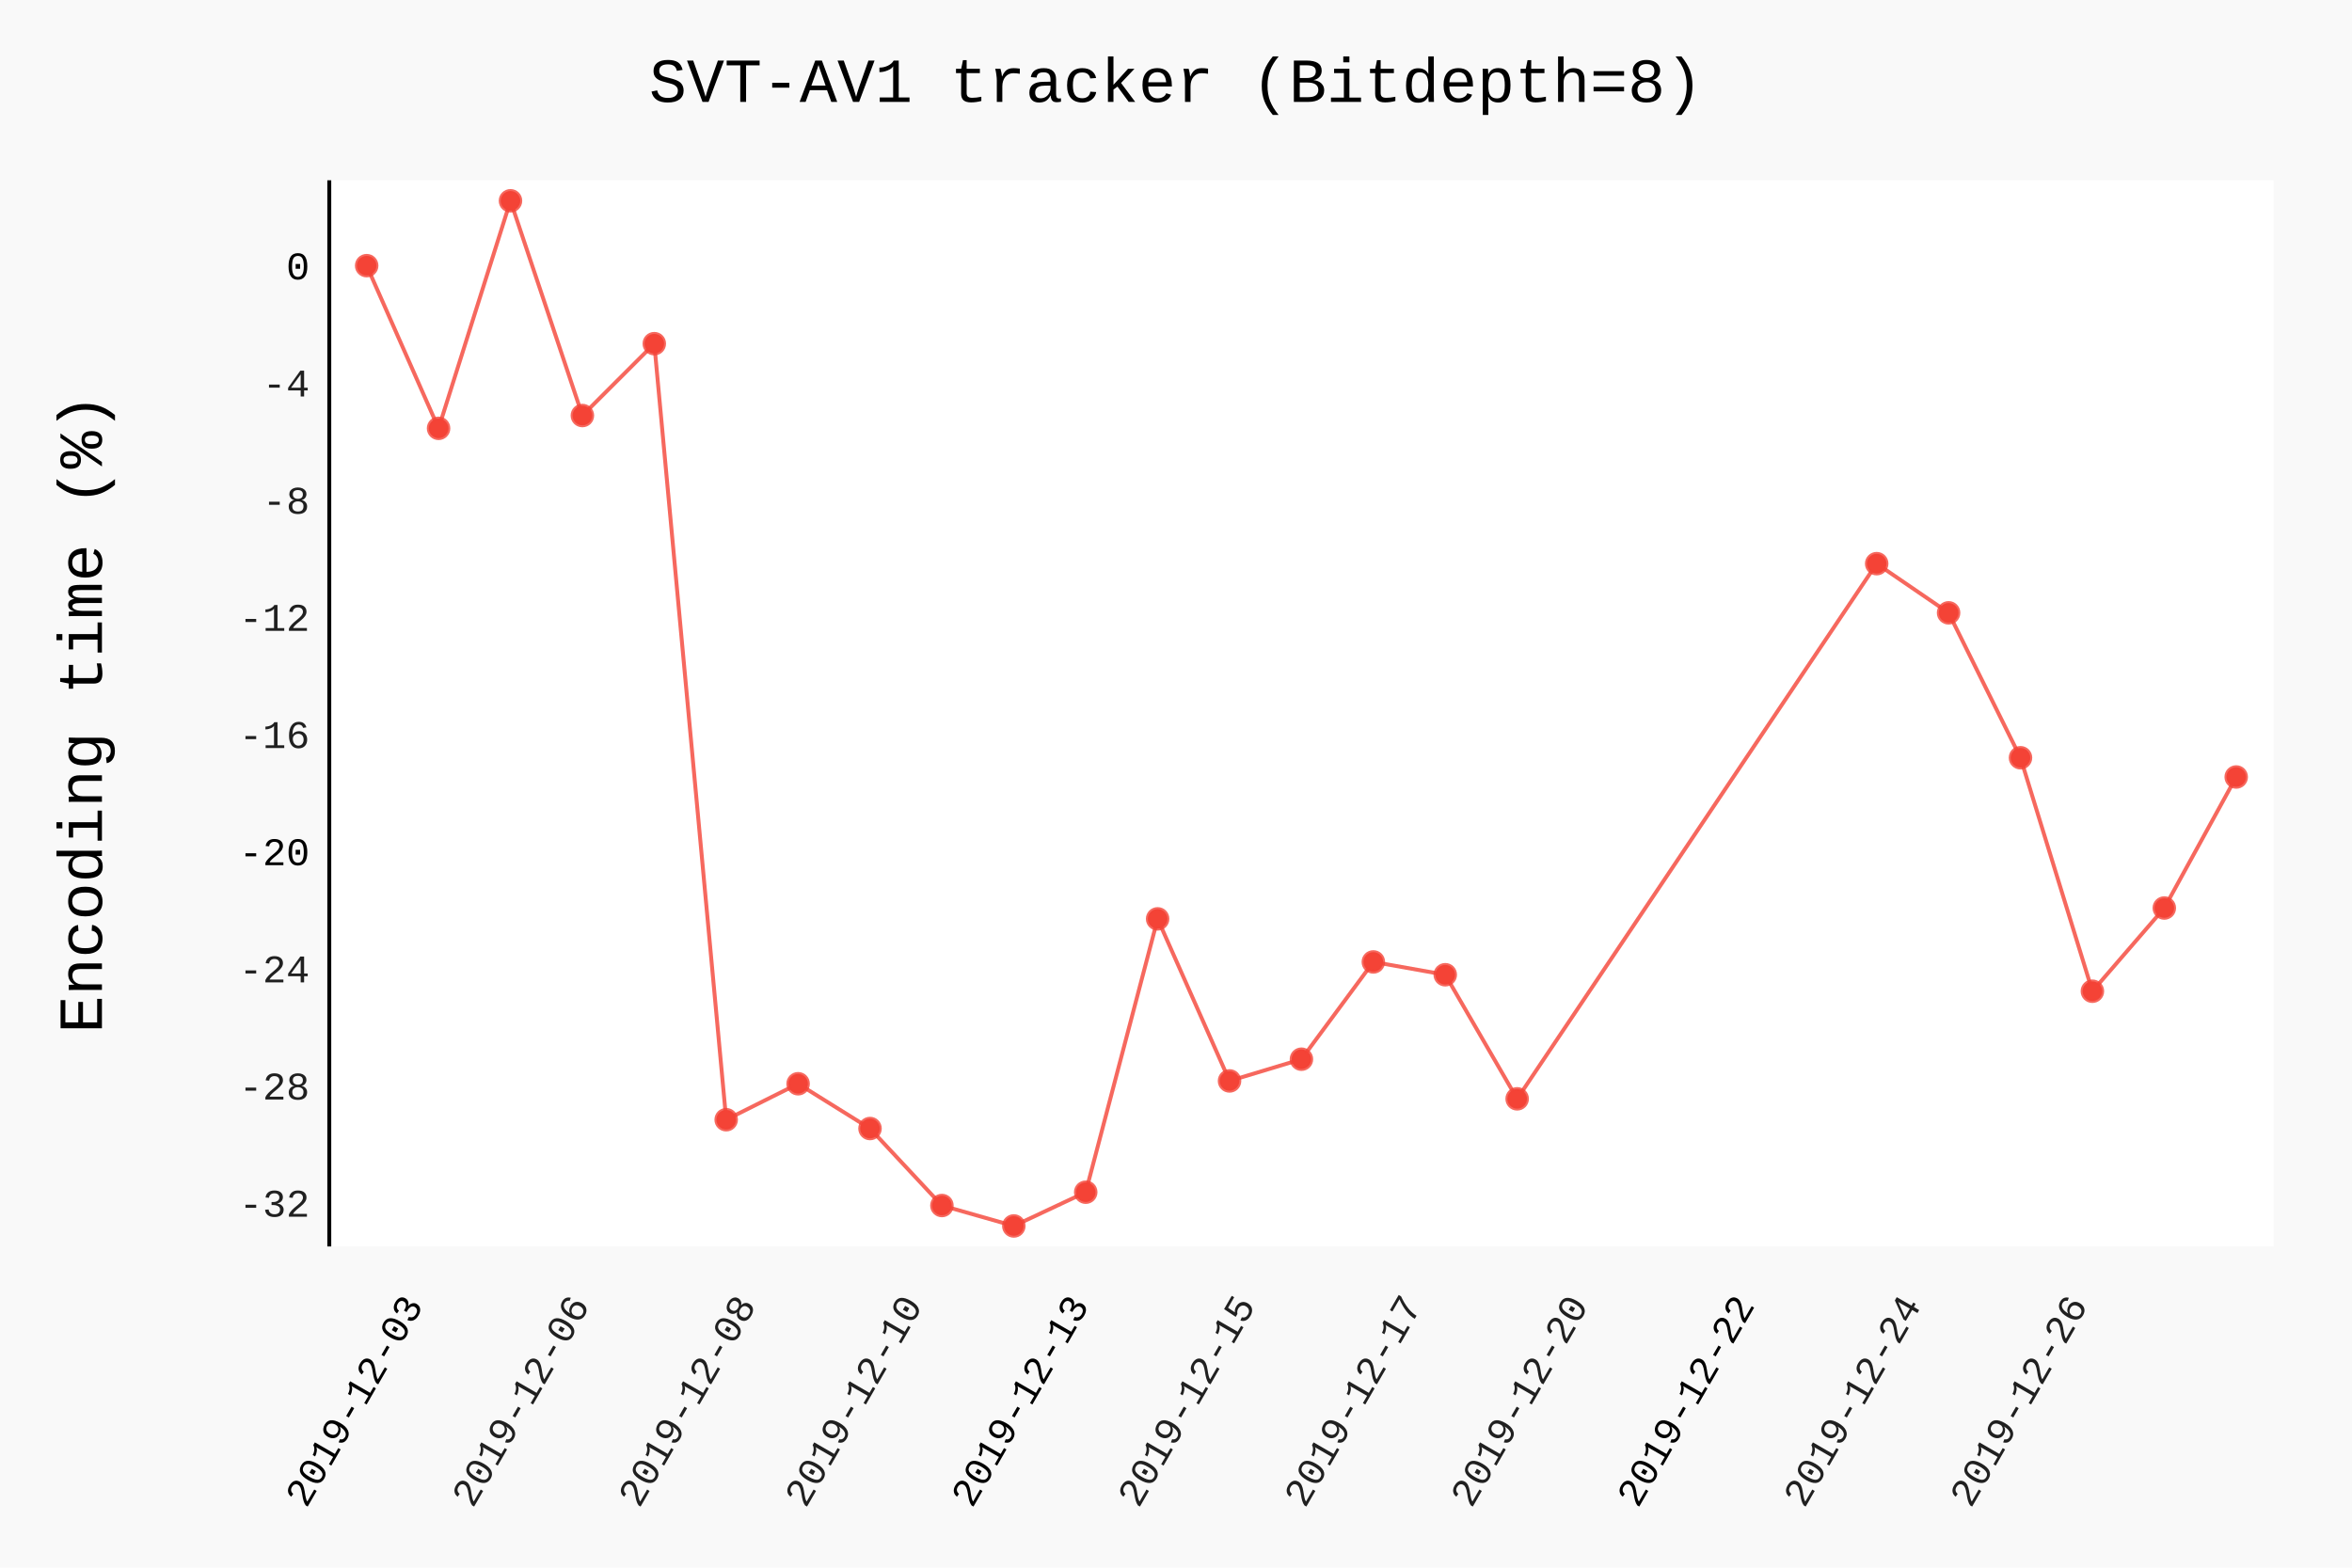
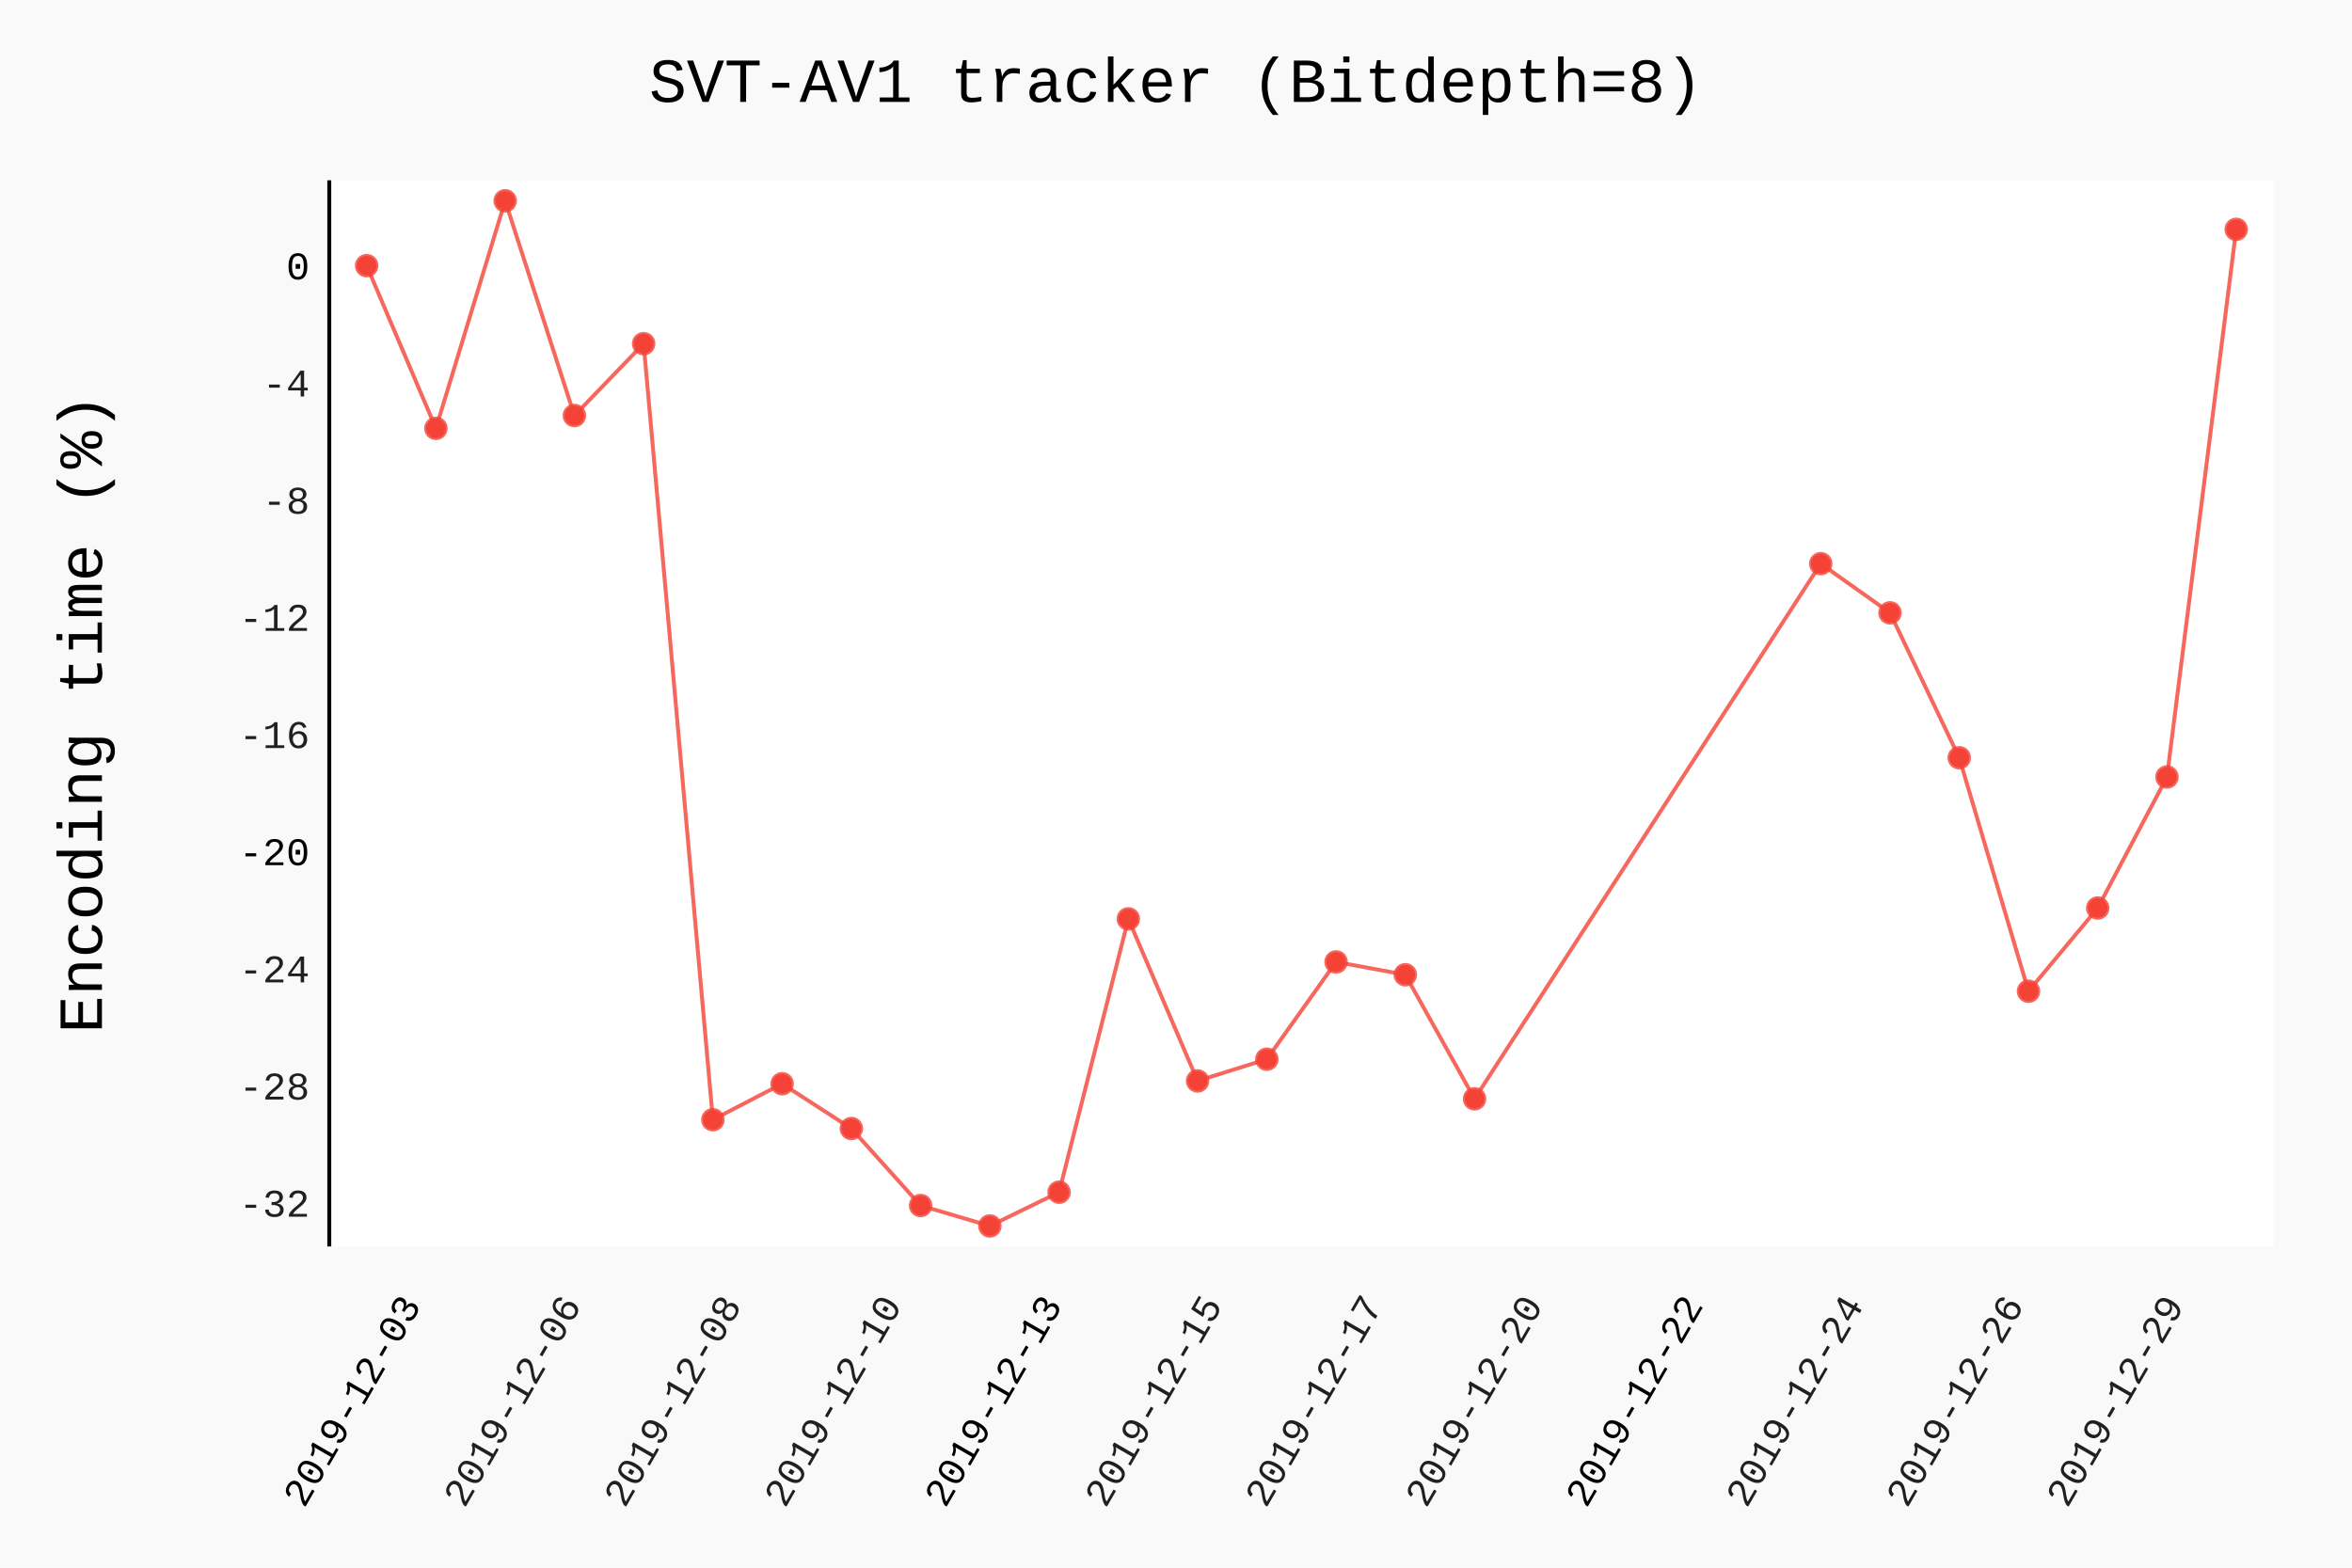
- <svg xmlns="http://www.w3.org/2000/svg" class="pygal-chart" id="chart-87276a32-f2e6-4848-9441-a14d7dc5ef89" viewBox="0 0 600 400">
+ <svg xmlns="http://www.w3.org/2000/svg" class="pygal-chart" id="chart-d2187323-dcd9-4a21-b530-b5e031dcabec" viewBox="0 0 600 400">
  <defs>
-     <style type="text/css">#chart-87276a32-f2e6-4848-9441-a14d7dc5ef89{-webkit-user-select:none;-webkit-font-smoothing:antialiased;font-family:Consolas,"Liberation Mono",Menlo,Courier,monospace}#chart-87276a32-f2e6-4848-9441-a14d7dc5ef89 .title{font-family:Consolas,"Liberation Mono",Menlo,Courier,monospace;font-size:16px}#chart-87276a32-f2e6-4848-9441-a14d7dc5ef89 .legends .legend text{font-family:Consolas,"Liberation Mono",Menlo,Courier,monospace;font-size:14px}#chart-87276a32-f2e6-4848-9441-a14d7dc5ef89 .axis text{font-family:Consolas,"Liberation Mono",Menlo,Courier,monospace;font-size:10px}#chart-87276a32-f2e6-4848-9441-a14d7dc5ef89 .axis text.major{font-family:Consolas,"Liberation Mono",Menlo,Courier,monospace;font-size:10px}#chart-87276a32-f2e6-4848-9441-a14d7dc5ef89 .text-overlay text.value{font-family:Consolas,"Liberation Mono",Menlo,Courier,monospace;font-size:16px}#chart-87276a32-f2e6-4848-9441-a14d7dc5ef89 .text-overlay text.label{font-family:Consolas,"Liberation Mono",Menlo,Courier,monospace;font-size:10px}#chart-87276a32-f2e6-4848-9441-a14d7dc5ef89 .tooltip{font-family:Consolas,"Liberation Mono",Menlo,Courier,monospace;font-size:14px}#chart-87276a32-f2e6-4848-9441-a14d7dc5ef89 text.no_data{font-family:Consolas,"Liberation Mono",Menlo,Courier,monospace;font-size:64px}
- #chart-87276a32-f2e6-4848-9441-a14d7dc5ef89{background-color:rgba(249,249,249,1)}#chart-87276a32-f2e6-4848-9441-a14d7dc5ef89 path,#chart-87276a32-f2e6-4848-9441-a14d7dc5ef89 line,#chart-87276a32-f2e6-4848-9441-a14d7dc5ef89 rect,#chart-87276a32-f2e6-4848-9441-a14d7dc5ef89 circle{-webkit-transition:150ms;-moz-transition:150ms;transition:150ms}#chart-87276a32-f2e6-4848-9441-a14d7dc5ef89 .graph &gt; .background{fill:rgba(249,249,249,1)}#chart-87276a32-f2e6-4848-9441-a14d7dc5ef89 .plot &gt; .background{fill:rgba(255,255,255,1)}#chart-87276a32-f2e6-4848-9441-a14d7dc5ef89 .graph{fill:rgba(0,0,0,.87)}#chart-87276a32-f2e6-4848-9441-a14d7dc5ef89 text.no_data{fill:rgba(0,0,0,1)}#chart-87276a32-f2e6-4848-9441-a14d7dc5ef89 .title{fill:rgba(0,0,0,1)}#chart-87276a32-f2e6-4848-9441-a14d7dc5ef89 .legends .legend text{fill:rgba(0,0,0,.87)}#chart-87276a32-f2e6-4848-9441-a14d7dc5ef89 .legends .legend:hover text{fill:rgba(0,0,0,1)}#chart-87276a32-f2e6-4848-9441-a14d7dc5ef89 .axis .line{stroke:rgba(0,0,0,1)}#chart-87276a32-f2e6-4848-9441-a14d7dc5ef89 .axis .guide.line{stroke:rgba(0,0,0,.54)}#chart-87276a32-f2e6-4848-9441-a14d7dc5ef89 .axis .major.line{stroke:rgba(0,0,0,.87)}#chart-87276a32-f2e6-4848-9441-a14d7dc5ef89 .axis text.major{fill:rgba(0,0,0,1)}#chart-87276a32-f2e6-4848-9441-a14d7dc5ef89 .axis.y .guides:hover .guide.line,#chart-87276a32-f2e6-4848-9441-a14d7dc5ef89 .line-graph .axis.x .guides:hover .guide.line,#chart-87276a32-f2e6-4848-9441-a14d7dc5ef89 .stackedline-graph .axis.x .guides:hover .guide.line,#chart-87276a32-f2e6-4848-9441-a14d7dc5ef89 .xy-graph .axis.x .guides:hover .guide.line{stroke:rgba(0,0,0,1)}#chart-87276a32-f2e6-4848-9441-a14d7dc5ef89 .axis .guides:hover text{fill:rgba(0,0,0,1)}#chart-87276a32-f2e6-4848-9441-a14d7dc5ef89 .reactive{fill-opacity:.7;stroke-opacity:.8}#chart-87276a32-f2e6-4848-9441-a14d7dc5ef89 .ci{stroke:rgba(0,0,0,.87)}#chart-87276a32-f2e6-4848-9441-a14d7dc5ef89 .reactive.active,#chart-87276a32-f2e6-4848-9441-a14d7dc5ef89 .active .reactive{fill-opacity:.8;stroke-opacity:.9;stroke-width:4}#chart-87276a32-f2e6-4848-9441-a14d7dc5ef89 .ci .reactive.active{stroke-width:1.5}#chart-87276a32-f2e6-4848-9441-a14d7dc5ef89 .series text{fill:rgba(0,0,0,1)}#chart-87276a32-f2e6-4848-9441-a14d7dc5ef89 .tooltip rect{fill:rgba(255,255,255,1);stroke:rgba(0,0,0,1);-webkit-transition:opacity 150ms;-moz-transition:opacity 150ms;transition:opacity 150ms}#chart-87276a32-f2e6-4848-9441-a14d7dc5ef89 .tooltip .label{fill:rgba(0,0,0,.87)}#chart-87276a32-f2e6-4848-9441-a14d7dc5ef89 .tooltip .label{fill:rgba(0,0,0,.87)}#chart-87276a32-f2e6-4848-9441-a14d7dc5ef89 .tooltip .legend{font-size:.8em;fill:rgba(0,0,0,.54)}#chart-87276a32-f2e6-4848-9441-a14d7dc5ef89 .tooltip .x_label{font-size:.6em;fill:rgba(0,0,0,1)}#chart-87276a32-f2e6-4848-9441-a14d7dc5ef89 .tooltip .xlink{font-size:.5em;text-decoration:underline}#chart-87276a32-f2e6-4848-9441-a14d7dc5ef89 .tooltip .value{font-size:1.5em}#chart-87276a32-f2e6-4848-9441-a14d7dc5ef89 .bound{font-size:.5em}#chart-87276a32-f2e6-4848-9441-a14d7dc5ef89 .max-value{font-size:.75em;fill:rgba(0,0,0,.54)}#chart-87276a32-f2e6-4848-9441-a14d7dc5ef89 .map-element{fill:rgba(255,255,255,1);stroke:rgba(0,0,0,.54) !important}#chart-87276a32-f2e6-4848-9441-a14d7dc5ef89 .map-element .reactive{fill-opacity:inherit;stroke-opacity:inherit}#chart-87276a32-f2e6-4848-9441-a14d7dc5ef89 .color-0,#chart-87276a32-f2e6-4848-9441-a14d7dc5ef89 .color-0 a:visited{stroke:#F44336;fill:#F44336}#chart-87276a32-f2e6-4848-9441-a14d7dc5ef89 .text-overlay .color-0 text{fill:black}
- #chart-87276a32-f2e6-4848-9441-a14d7dc5ef89 text.no_data{text-anchor:middle}#chart-87276a32-f2e6-4848-9441-a14d7dc5ef89 .guide.line{fill:none}#chart-87276a32-f2e6-4848-9441-a14d7dc5ef89 .centered{text-anchor:middle}#chart-87276a32-f2e6-4848-9441-a14d7dc5ef89 .title{text-anchor:middle}#chart-87276a32-f2e6-4848-9441-a14d7dc5ef89 .legends .legend text{fill-opacity:1}#chart-87276a32-f2e6-4848-9441-a14d7dc5ef89 .axis.x text{text-anchor:middle}#chart-87276a32-f2e6-4848-9441-a14d7dc5ef89 .axis.x:not(.web) text[transform]{text-anchor:start}#chart-87276a32-f2e6-4848-9441-a14d7dc5ef89 .axis.x:not(.web) text[transform].backwards{text-anchor:end}#chart-87276a32-f2e6-4848-9441-a14d7dc5ef89 .axis.y text{text-anchor:end}#chart-87276a32-f2e6-4848-9441-a14d7dc5ef89 .axis.y text[transform].backwards{text-anchor:start}#chart-87276a32-f2e6-4848-9441-a14d7dc5ef89 .axis.y2 text{text-anchor:start}#chart-87276a32-f2e6-4848-9441-a14d7dc5ef89 .axis.y2 text[transform].backwards{text-anchor:end}#chart-87276a32-f2e6-4848-9441-a14d7dc5ef89 .axis .guide.line{stroke-dasharray:4,4}#chart-87276a32-f2e6-4848-9441-a14d7dc5ef89 .axis .major.guide.line{stroke-dasharray:6,6}#chart-87276a32-f2e6-4848-9441-a14d7dc5ef89 .horizontal .axis.y .guide.line,#chart-87276a32-f2e6-4848-9441-a14d7dc5ef89 .horizontal .axis.y2 .guide.line,#chart-87276a32-f2e6-4848-9441-a14d7dc5ef89 .vertical .axis.x .guide.line{opacity:0}#chart-87276a32-f2e6-4848-9441-a14d7dc5ef89 .horizontal .axis.always_show .guide.line,#chart-87276a32-f2e6-4848-9441-a14d7dc5ef89 .vertical .axis.always_show .guide.line{opacity:1 !important}#chart-87276a32-f2e6-4848-9441-a14d7dc5ef89 .axis.y .guides:hover .guide.line,#chart-87276a32-f2e6-4848-9441-a14d7dc5ef89 .axis.y2 .guides:hover .guide.line,#chart-87276a32-f2e6-4848-9441-a14d7dc5ef89 .axis.x .guides:hover .guide.line{opacity:1}#chart-87276a32-f2e6-4848-9441-a14d7dc5ef89 .axis .guides:hover text{opacity:1}#chart-87276a32-f2e6-4848-9441-a14d7dc5ef89 .nofill{fill:none}#chart-87276a32-f2e6-4848-9441-a14d7dc5ef89 .subtle-fill{fill-opacity:.2}#chart-87276a32-f2e6-4848-9441-a14d7dc5ef89 .dot{stroke-width:1px;fill-opacity:1}#chart-87276a32-f2e6-4848-9441-a14d7dc5ef89 .dot.active{stroke-width:5px}#chart-87276a32-f2e6-4848-9441-a14d7dc5ef89 .dot.negative{fill:transparent}#chart-87276a32-f2e6-4848-9441-a14d7dc5ef89 text,#chart-87276a32-f2e6-4848-9441-a14d7dc5ef89 tspan{stroke:none !important}#chart-87276a32-f2e6-4848-9441-a14d7dc5ef89 .series text.active{opacity:1}#chart-87276a32-f2e6-4848-9441-a14d7dc5ef89 .tooltip rect{fill-opacity:.95;stroke-width:.5}#chart-87276a32-f2e6-4848-9441-a14d7dc5ef89 .tooltip text{fill-opacity:1}#chart-87276a32-f2e6-4848-9441-a14d7dc5ef89 .showable{visibility:hidden}#chart-87276a32-f2e6-4848-9441-a14d7dc5ef89 .showable.shown{visibility:visible}#chart-87276a32-f2e6-4848-9441-a14d7dc5ef89 .gauge-background{fill:rgba(229,229,229,1);stroke:none}#chart-87276a32-f2e6-4848-9441-a14d7dc5ef89 .bg-lines{stroke:rgba(249,249,249,1);stroke-width:2px}</style>
+     <style type="text/css">#chart-d2187323-dcd9-4a21-b530-b5e031dcabec{-webkit-user-select:none;-webkit-font-smoothing:antialiased;font-family:Consolas,"Liberation Mono",Menlo,Courier,monospace}#chart-d2187323-dcd9-4a21-b530-b5e031dcabec .title{font-family:Consolas,"Liberation Mono",Menlo,Courier,monospace;font-size:16px}#chart-d2187323-dcd9-4a21-b530-b5e031dcabec .legends .legend text{font-family:Consolas,"Liberation Mono",Menlo,Courier,monospace;font-size:14px}#chart-d2187323-dcd9-4a21-b530-b5e031dcabec .axis text{font-family:Consolas,"Liberation Mono",Menlo,Courier,monospace;font-size:10px}#chart-d2187323-dcd9-4a21-b530-b5e031dcabec .axis text.major{font-family:Consolas,"Liberation Mono",Menlo,Courier,monospace;font-size:10px}#chart-d2187323-dcd9-4a21-b530-b5e031dcabec .text-overlay text.value{font-family:Consolas,"Liberation Mono",Menlo,Courier,monospace;font-size:16px}#chart-d2187323-dcd9-4a21-b530-b5e031dcabec .text-overlay text.label{font-family:Consolas,"Liberation Mono",Menlo,Courier,monospace;font-size:10px}#chart-d2187323-dcd9-4a21-b530-b5e031dcabec .tooltip{font-family:Consolas,"Liberation Mono",Menlo,Courier,monospace;font-size:14px}#chart-d2187323-dcd9-4a21-b530-b5e031dcabec text.no_data{font-family:Consolas,"Liberation Mono",Menlo,Courier,monospace;font-size:64px}
+ #chart-d2187323-dcd9-4a21-b530-b5e031dcabec{background-color:rgba(249,249,249,1)}#chart-d2187323-dcd9-4a21-b530-b5e031dcabec path,#chart-d2187323-dcd9-4a21-b530-b5e031dcabec line,#chart-d2187323-dcd9-4a21-b530-b5e031dcabec rect,#chart-d2187323-dcd9-4a21-b530-b5e031dcabec circle{-webkit-transition:150ms;-moz-transition:150ms;transition:150ms}#chart-d2187323-dcd9-4a21-b530-b5e031dcabec .graph &gt; .background{fill:rgba(249,249,249,1)}#chart-d2187323-dcd9-4a21-b530-b5e031dcabec .plot &gt; .background{fill:rgba(255,255,255,1)}#chart-d2187323-dcd9-4a21-b530-b5e031dcabec .graph{fill:rgba(0,0,0,.87)}#chart-d2187323-dcd9-4a21-b530-b5e031dcabec text.no_data{fill:rgba(0,0,0,1)}#chart-d2187323-dcd9-4a21-b530-b5e031dcabec .title{fill:rgba(0,0,0,1)}#chart-d2187323-dcd9-4a21-b530-b5e031dcabec .legends .legend text{fill:rgba(0,0,0,.87)}#chart-d2187323-dcd9-4a21-b530-b5e031dcabec .legends .legend:hover text{fill:rgba(0,0,0,1)}#chart-d2187323-dcd9-4a21-b530-b5e031dcabec .axis .line{stroke:rgba(0,0,0,1)}#chart-d2187323-dcd9-4a21-b530-b5e031dcabec .axis .guide.line{stroke:rgba(0,0,0,.54)}#chart-d2187323-dcd9-4a21-b530-b5e031dcabec .axis .major.line{stroke:rgba(0,0,0,.87)}#chart-d2187323-dcd9-4a21-b530-b5e031dcabec .axis text.major{fill:rgba(0,0,0,1)}#chart-d2187323-dcd9-4a21-b530-b5e031dcabec .axis.y .guides:hover .guide.line,#chart-d2187323-dcd9-4a21-b530-b5e031dcabec .line-graph .axis.x .guides:hover .guide.line,#chart-d2187323-dcd9-4a21-b530-b5e031dcabec .stackedline-graph .axis.x .guides:hover .guide.line,#chart-d2187323-dcd9-4a21-b530-b5e031dcabec .xy-graph .axis.x .guides:hover .guide.line{stroke:rgba(0,0,0,1)}#chart-d2187323-dcd9-4a21-b530-b5e031dcabec .axis .guides:hover text{fill:rgba(0,0,0,1)}#chart-d2187323-dcd9-4a21-b530-b5e031dcabec .reactive{fill-opacity:.7;stroke-opacity:.8}#chart-d2187323-dcd9-4a21-b530-b5e031dcabec .ci{stroke:rgba(0,0,0,.87)}#chart-d2187323-dcd9-4a21-b530-b5e031dcabec .reactive.active,#chart-d2187323-dcd9-4a21-b530-b5e031dcabec .active .reactive{fill-opacity:.8;stroke-opacity:.9;stroke-width:4}#chart-d2187323-dcd9-4a21-b530-b5e031dcabec .ci .reactive.active{stroke-width:1.5}#chart-d2187323-dcd9-4a21-b530-b5e031dcabec .series text{fill:rgba(0,0,0,1)}#chart-d2187323-dcd9-4a21-b530-b5e031dcabec .tooltip rect{fill:rgba(255,255,255,1);stroke:rgba(0,0,0,1);-webkit-transition:opacity 150ms;-moz-transition:opacity 150ms;transition:opacity 150ms}#chart-d2187323-dcd9-4a21-b530-b5e031dcabec .tooltip .label{fill:rgba(0,0,0,.87)}#chart-d2187323-dcd9-4a21-b530-b5e031dcabec .tooltip .label{fill:rgba(0,0,0,.87)}#chart-d2187323-dcd9-4a21-b530-b5e031dcabec .tooltip .legend{font-size:.8em;fill:rgba(0,0,0,.54)}#chart-d2187323-dcd9-4a21-b530-b5e031dcabec .tooltip .x_label{font-size:.6em;fill:rgba(0,0,0,1)}#chart-d2187323-dcd9-4a21-b530-b5e031dcabec .tooltip .xlink{font-size:.5em;text-decoration:underline}#chart-d2187323-dcd9-4a21-b530-b5e031dcabec .tooltip .value{font-size:1.5em}#chart-d2187323-dcd9-4a21-b530-b5e031dcabec .bound{font-size:.5em}#chart-d2187323-dcd9-4a21-b530-b5e031dcabec .max-value{font-size:.75em;fill:rgba(0,0,0,.54)}#chart-d2187323-dcd9-4a21-b530-b5e031dcabec .map-element{fill:rgba(255,255,255,1);stroke:rgba(0,0,0,.54) !important}#chart-d2187323-dcd9-4a21-b530-b5e031dcabec .map-element .reactive{fill-opacity:inherit;stroke-opacity:inherit}#chart-d2187323-dcd9-4a21-b530-b5e031dcabec .color-0,#chart-d2187323-dcd9-4a21-b530-b5e031dcabec .color-0 a:visited{stroke:#F44336;fill:#F44336}#chart-d2187323-dcd9-4a21-b530-b5e031dcabec .text-overlay .color-0 text{fill:black}
+ #chart-d2187323-dcd9-4a21-b530-b5e031dcabec text.no_data{text-anchor:middle}#chart-d2187323-dcd9-4a21-b530-b5e031dcabec .guide.line{fill:none}#chart-d2187323-dcd9-4a21-b530-b5e031dcabec .centered{text-anchor:middle}#chart-d2187323-dcd9-4a21-b530-b5e031dcabec .title{text-anchor:middle}#chart-d2187323-dcd9-4a21-b530-b5e031dcabec .legends .legend text{fill-opacity:1}#chart-d2187323-dcd9-4a21-b530-b5e031dcabec .axis.x text{text-anchor:middle}#chart-d2187323-dcd9-4a21-b530-b5e031dcabec .axis.x:not(.web) text[transform]{text-anchor:start}#chart-d2187323-dcd9-4a21-b530-b5e031dcabec .axis.x:not(.web) text[transform].backwards{text-anchor:end}#chart-d2187323-dcd9-4a21-b530-b5e031dcabec .axis.y text{text-anchor:end}#chart-d2187323-dcd9-4a21-b530-b5e031dcabec .axis.y text[transform].backwards{text-anchor:start}#chart-d2187323-dcd9-4a21-b530-b5e031dcabec .axis.y2 text{text-anchor:start}#chart-d2187323-dcd9-4a21-b530-b5e031dcabec .axis.y2 text[transform].backwards{text-anchor:end}#chart-d2187323-dcd9-4a21-b530-b5e031dcabec .axis .guide.line{stroke-dasharray:4,4}#chart-d2187323-dcd9-4a21-b530-b5e031dcabec .axis .major.guide.line{stroke-dasharray:6,6}#chart-d2187323-dcd9-4a21-b530-b5e031dcabec .horizontal .axis.y .guide.line,#chart-d2187323-dcd9-4a21-b530-b5e031dcabec .horizontal .axis.y2 .guide.line,#chart-d2187323-dcd9-4a21-b530-b5e031dcabec .vertical .axis.x .guide.line{opacity:0}#chart-d2187323-dcd9-4a21-b530-b5e031dcabec .horizontal .axis.always_show .guide.line,#chart-d2187323-dcd9-4a21-b530-b5e031dcabec .vertical .axis.always_show .guide.line{opacity:1 !important}#chart-d2187323-dcd9-4a21-b530-b5e031dcabec .axis.y .guides:hover .guide.line,#chart-d2187323-dcd9-4a21-b530-b5e031dcabec .axis.y2 .guides:hover .guide.line,#chart-d2187323-dcd9-4a21-b530-b5e031dcabec .axis.x .guides:hover .guide.line{opacity:1}#chart-d2187323-dcd9-4a21-b530-b5e031dcabec .axis .guides:hover text{opacity:1}#chart-d2187323-dcd9-4a21-b530-b5e031dcabec .nofill{fill:none}#chart-d2187323-dcd9-4a21-b530-b5e031dcabec .subtle-fill{fill-opacity:.2}#chart-d2187323-dcd9-4a21-b530-b5e031dcabec .dot{stroke-width:1px;fill-opacity:1}#chart-d2187323-dcd9-4a21-b530-b5e031dcabec .dot.active{stroke-width:5px}#chart-d2187323-dcd9-4a21-b530-b5e031dcabec .dot.negative{fill:transparent}#chart-d2187323-dcd9-4a21-b530-b5e031dcabec text,#chart-d2187323-dcd9-4a21-b530-b5e031dcabec tspan{stroke:none !important}#chart-d2187323-dcd9-4a21-b530-b5e031dcabec .series text.active{opacity:1}#chart-d2187323-dcd9-4a21-b530-b5e031dcabec .tooltip rect{fill-opacity:.95;stroke-width:.5}#chart-d2187323-dcd9-4a21-b530-b5e031dcabec .tooltip text{fill-opacity:1}#chart-d2187323-dcd9-4a21-b530-b5e031dcabec .showable{visibility:hidden}#chart-d2187323-dcd9-4a21-b530-b5e031dcabec .showable.shown{visibility:visible}#chart-d2187323-dcd9-4a21-b530-b5e031dcabec .gauge-background{fill:rgba(229,229,229,1);stroke:none}#chart-d2187323-dcd9-4a21-b530-b5e031dcabec .bg-lines{stroke:rgba(249,249,249,1);stroke-width:2px}</style>
  </defs>
  <g class="graph datetimeline-graph vertical">
    <rect class="background" height="400" width="600" x="0" y="0" />
    <g class="plot" transform="translate(84, 46)">
      <rect class="background" height="272.038" width="496.0" x="0" y="0" />
      <g class="axis y">
        <g class="guides">
          <text class="" x="-5" y="264.442">-32</text>
        </g>
        <g class="guides">
          <text class="" x="-5" y="234.547">-28</text>
        </g>
        <g class="guides">
          <text class="" x="-5" y="204.652">-24</text>
        </g>
        <g class="guides">
          <text class="major" x="-5" y="174.757">-20</text>
        </g>
        <g class="guides">
          <text class="" x="-5" y="144.862">-16</text>
        </g>
        <g class="guides">
          <text class="" x="-5" y="114.967">-12</text>
        </g>
        <g class="guides">
          <text class="" x="-5" y="85.072">-8</text>
        </g>
        <g class="guides">
          <text class="" x="-5" y="55.177">-4</text>
        </g>
        <g class="guides">
          <text class="major" x="-5" y="25.282">0</text>
        </g>
      </g>
      <g class="axis x">
        <path class="line" d="M0 0 v272.038" />
        <g class="guides">
-           <path class="major guide line" d="M24.145 0 v272.038" />
-           <text class="major backwards" transform="rotate(300 24.14508 287.0385)" x="24.145" y="287.038">2019-12-03</text>
+           <path class="major guide line" d="M23.604 0 v272.038" />
+           <text class="major backwards" transform="rotate(300 23.60409 287.0385)" x="23.604" y="287.038">2019-12-03</text>
        </g>
        <g class="guides">
-           <path class="guide line" d="M66.606 0 v272.038" />
-           <text class="backwards" transform="rotate(300 66.60618 287.0385)" x="66.606" y="287.038">2019-12-06</text>
+           <path class="guide line" d="M64.493 0 v272.038" />
+           <text class="backwards" transform="rotate(300 64.49256 287.0385)" x="64.493" y="287.038">2019-12-06</text>
        </g>
        <g class="guides">
-           <path class="guide line" d="M109.067 0 v272.038" />
-           <text class="backwards" transform="rotate(300 109.0673 287.0385)" x="109.067" y="287.038">2019-12-08</text>
+           <path class="guide line" d="M105.381 0 v272.038" />
+           <text class="backwards" transform="rotate(300 105.381 287.0385)" x="105.381" y="287.038">2019-12-08</text>
        </g>
        <g class="guides">
-           <path class="guide line" d="M151.528 0 v272.038" />
-           <text class="backwards" transform="rotate(300 151.5284 287.0385)" x="151.528" y="287.038">2019-12-10</text>
+           <path class="guide line" d="M146.269 0 v272.038" />
+           <text class="backwards" transform="rotate(300 146.2695 287.0385)" x="146.269" y="287.038">2019-12-10</text>
        </g>
        <g class="guides">
-           <path class="major guide line" d="M193.989 0 v272.038" />
-           <text class="major backwards" transform="rotate(300 193.9895 287.0385)" x="193.989" y="287.038">2019-12-13</text>
+           <path class="major guide line" d="M187.158 0 v272.038" />
+           <text class="major backwards" transform="rotate(300 187.158 287.0385)" x="187.158" y="287.038">2019-12-13</text>
        </g>
        <g class="guides">
-           <path class="guide line" d="M236.451 0 v272.038" />
-           <text class="backwards" transform="rotate(300 236.4506 287.0385)" x="236.451" y="287.038">2019-12-15</text>
+           <path class="guide line" d="M228.046 0 v272.038" />
+           <text class="backwards" transform="rotate(300 228.0464 287.0385)" x="228.046" y="287.038">2019-12-15</text>
        </g>
        <g class="guides">
-           <path class="guide line" d="M278.912 0 v272.038" />
-           <text class="backwards" transform="rotate(300 278.9117 287.0385)" x="278.912" y="287.038">2019-12-17</text>
+           <path class="guide line" d="M268.935 0 v272.038" />
+           <text class="backwards" transform="rotate(300 268.9349 287.0385)" x="268.935" y="287.038">2019-12-17</text>
        </g>
        <g class="guides">
-           <path class="guide line" d="M321.373 0 v272.038" />
-           <text class="backwards" transform="rotate(300 321.3728 287.0385)" x="321.373" y="287.038">2019-12-20</text>
+           <path class="guide line" d="M309.823 0 v272.038" />
+           <text class="backwards" transform="rotate(300 309.8234 287.0385)" x="309.823" y="287.038">2019-12-20</text>
        </g>
        <g class="guides">
-           <path class="major guide line" d="M363.834 0 v272.038" />
-           <text class="major backwards" transform="rotate(300 363.8339 287.0385)" x="363.834" y="287.038">2019-12-22</text>
+           <path class="major guide line" d="M350.712 0 v272.038" />
+           <text class="major backwards" transform="rotate(300 350.7118 287.0385)" x="350.712" y="287.038">2019-12-22</text>
        </g>
        <g class="guides">
-           <path class="guide line" d="M406.295 0 v272.038" />
-           <text class="backwards" transform="rotate(300 406.295 287.0385)" x="406.295" y="287.038">2019-12-24</text>
+           <path class="guide line" d="M391.6 0 v272.038" />
+           <text class="backwards" transform="rotate(300 391.6003 287.0385)" x="391.6" y="287.038">2019-12-24</text>
        </g>
        <g class="guides">
-           <path class="guide line" d="M448.756 0 v272.038" />
-           <text class="backwards" transform="rotate(300 448.7561 287.0385)" x="448.756" y="287.038">2019-12-26</text>
+           <path class="guide line" d="M432.489 0 v272.038" />
+           <text class="backwards" transform="rotate(300 432.4888 287.0385)" x="432.489" y="287.038">2019-12-26</text>
+         </g>
+         <g class="guides">
+           <path class="guide line" d="M473.377 0 v272.038" />
+           <text class="backwards" transform="rotate(300 473.3772 287.0385)" x="473.377" y="287.038">2019-12-29</text>
        </g>
      </g>
      <g class="series serie-0 color-0">
-         <path class="line reactive nofill" d="M9.538 21.782 L27.882 63.294 46.225 5.232 64.568 60.024 82.911 41.688 101.254 239.699 119.598 230.523 137.941 241.946 156.284 261.593 174.627 266.807 192.97 258.193 211.314 188.45 229.657 229.803 248 224.258 266.343 199.44 284.686 202.709 303.03 234.369 394.746 97.82 413.089 110.366 431.432 147.341 449.775 206.915 468.118 185.684 486.462 152.252" />
+         <path class="line reactive nofill" d="M9.538 21.782 L27.202 63.294 44.866 5.232 62.53 60.024 80.194 41.688 97.858 239.699 115.521 230.523 133.185 241.946 150.849 261.593 168.513 266.807 186.177 258.193 203.84 188.45 221.504 229.803 239.168 224.258 256.832 199.44 274.496 202.709 292.16 234.369 380.479 97.82 398.142 110.366 415.806 147.341 433.47 206.915 451.134 185.684 468.798 152.252 486.462 12.52" />
      </g>
    </g>
    <g class="titles">
      <text class="title plot_title" x="300.0" y="26">SVT-AV1 tracker (Bitdepth=8)</text>
      <text class="title" transform="rotate(-90 0 182.0192)" x="0" y="208.019">Encoding time (%)</text>
    </g>
    <g class="plot overlay" transform="translate(84, 46)">
      <g class="series serie-0 color-0">
        <g class="dots">
          <circle class="dot reactive tooltip-trigger" cx="9.538" cy="21.782" r="2.5" />
        </g>
        <g class="dots">
-           <circle class="dot reactive tooltip-trigger" cx="27.882" cy="63.294" r="2.5" />
+           <circle class="dot reactive tooltip-trigger" cx="27.202" cy="63.294" r="2.5" />
        </g>
        <g class="dots">
-           <circle class="dot reactive tooltip-trigger" cx="46.225" cy="5.232" r="2.5" />
+           <circle class="dot reactive tooltip-trigger" cx="44.866" cy="5.232" r="2.5" />
        </g>
        <g class="dots">
-           <circle class="dot reactive tooltip-trigger" cx="64.568" cy="60.024" r="2.5" />
+           <circle class="dot reactive tooltip-trigger" cx="62.53" cy="60.024" r="2.5" />
        </g>
        <g class="dots">
-           <circle class="dot reactive tooltip-trigger" cx="82.911" cy="41.688" r="2.5" />
+           <circle class="dot reactive tooltip-trigger" cx="80.194" cy="41.688" r="2.5" />
        </g>
        <g class="dots">
-           <circle class="dot reactive tooltip-trigger" cx="101.254" cy="239.699" r="2.5" />
+           <circle class="dot reactive tooltip-trigger" cx="97.858" cy="239.699" r="2.5" />
        </g>
        <g class="dots">
-           <circle class="dot reactive tooltip-trigger" cx="119.598" cy="230.523" r="2.5" />
+           <circle class="dot reactive tooltip-trigger" cx="115.521" cy="230.523" r="2.5" />
        </g>
        <g class="dots">
-           <circle class="dot reactive tooltip-trigger" cx="137.941" cy="241.946" r="2.5" />
+           <circle class="dot reactive tooltip-trigger" cx="133.185" cy="241.946" r="2.5" />
        </g>
        <g class="dots">
-           <circle class="dot reactive tooltip-trigger" cx="156.284" cy="261.593" r="2.5" />
+           <circle class="dot reactive tooltip-trigger" cx="150.849" cy="261.593" r="2.5" />
        </g>
        <g class="dots">
-           <circle class="dot reactive tooltip-trigger" cx="174.627" cy="266.807" r="2.5" />
+           <circle class="dot reactive tooltip-trigger" cx="168.513" cy="266.807" r="2.5" />
        </g>
        <g class="dots">
-           <circle class="dot reactive tooltip-trigger" cx="192.97" cy="258.193" r="2.5" />
+           <circle class="dot reactive tooltip-trigger" cx="186.177" cy="258.193" r="2.5" />
        </g>
        <g class="dots">
-           <circle class="dot reactive tooltip-trigger" cx="211.314" cy="188.45" r="2.5" />
+           <circle class="dot reactive tooltip-trigger" cx="203.84" cy="188.45" r="2.5" />
        </g>
        <g class="dots">
-           <circle class="dot reactive tooltip-trigger" cx="229.657" cy="229.803" r="2.5" />
+           <circle class="dot reactive tooltip-trigger" cx="221.504" cy="229.803" r="2.5" />
        </g>
        <g class="dots">
-           <circle class="dot reactive tooltip-trigger" cx="248.0" cy="224.258" r="2.5" />
+           <circle class="dot reactive tooltip-trigger" cx="239.168" cy="224.258" r="2.5" />
        </g>
        <g class="dots">
-           <circle class="dot reactive tooltip-trigger" cx="266.343" cy="199.44" r="2.5" />
+           <circle class="dot reactive tooltip-trigger" cx="256.832" cy="199.44" r="2.5" />
        </g>
        <g class="dots">
-           <circle class="dot reactive tooltip-trigger" cx="284.686" cy="202.709" r="2.5" />
+           <circle class="dot reactive tooltip-trigger" cx="274.496" cy="202.709" r="2.5" />
        </g>
        <g class="dots">
-           <circle class="dot reactive tooltip-trigger" cx="303.03" cy="234.369" r="2.5" />
+           <circle class="dot reactive tooltip-trigger" cx="292.16" cy="234.369" r="2.5" />
        </g>
        <g class="dots">
-           <circle class="dot reactive tooltip-trigger" cx="394.746" cy="97.82" r="2.5" />
+           <circle class="dot reactive tooltip-trigger" cx="380.479" cy="97.82" r="2.5" />
        </g>
        <g class="dots">
-           <circle class="dot reactive tooltip-trigger" cx="413.089" cy="110.366" r="2.5" />
+           <circle class="dot reactive tooltip-trigger" cx="398.142" cy="110.366" r="2.5" />
        </g>
        <g class="dots">
-           <circle class="dot reactive tooltip-trigger" cx="431.432" cy="147.341" r="2.5" />
+           <circle class="dot reactive tooltip-trigger" cx="415.806" cy="147.341" r="2.5" />
        </g>
        <g class="dots">
-           <circle class="dot reactive tooltip-trigger" cx="449.775" cy="206.915" r="2.5" />
+           <circle class="dot reactive tooltip-trigger" cx="433.47" cy="206.915" r="2.5" />
        </g>
        <g class="dots">
-           <circle class="dot reactive tooltip-trigger" cx="468.118" cy="185.684" r="2.5" />
+           <circle class="dot reactive tooltip-trigger" cx="451.134" cy="185.684" r="2.5" />
        </g>
        <g class="dots">
-           <circle class="dot reactive tooltip-trigger" cx="486.462" cy="152.252" r="2.5" />
+           <circle class="dot reactive tooltip-trigger" cx="468.798" cy="152.252" r="2.5" />
+         </g>
+         <g class="dots">
+           <circle class="dot reactive tooltip-trigger" cx="486.462" cy="12.52" r="2.5" />
        </g>
      </g>
    </g>
    <g class="plot text-overlay" transform="translate(84, 46)">
      <g class="series serie-0 color-0" />
    </g>
    <g class="plot tooltip-overlay" transform="translate(84, 46)">
      <g class="tooltip" style="opacity: 0" transform="translate(0 0)">
        <rect class="tooltip-box" height="0" rx="0" ry="0" width="0" />
        <g class="text" />
      </g>
    </g>
  </g>
</svg>
